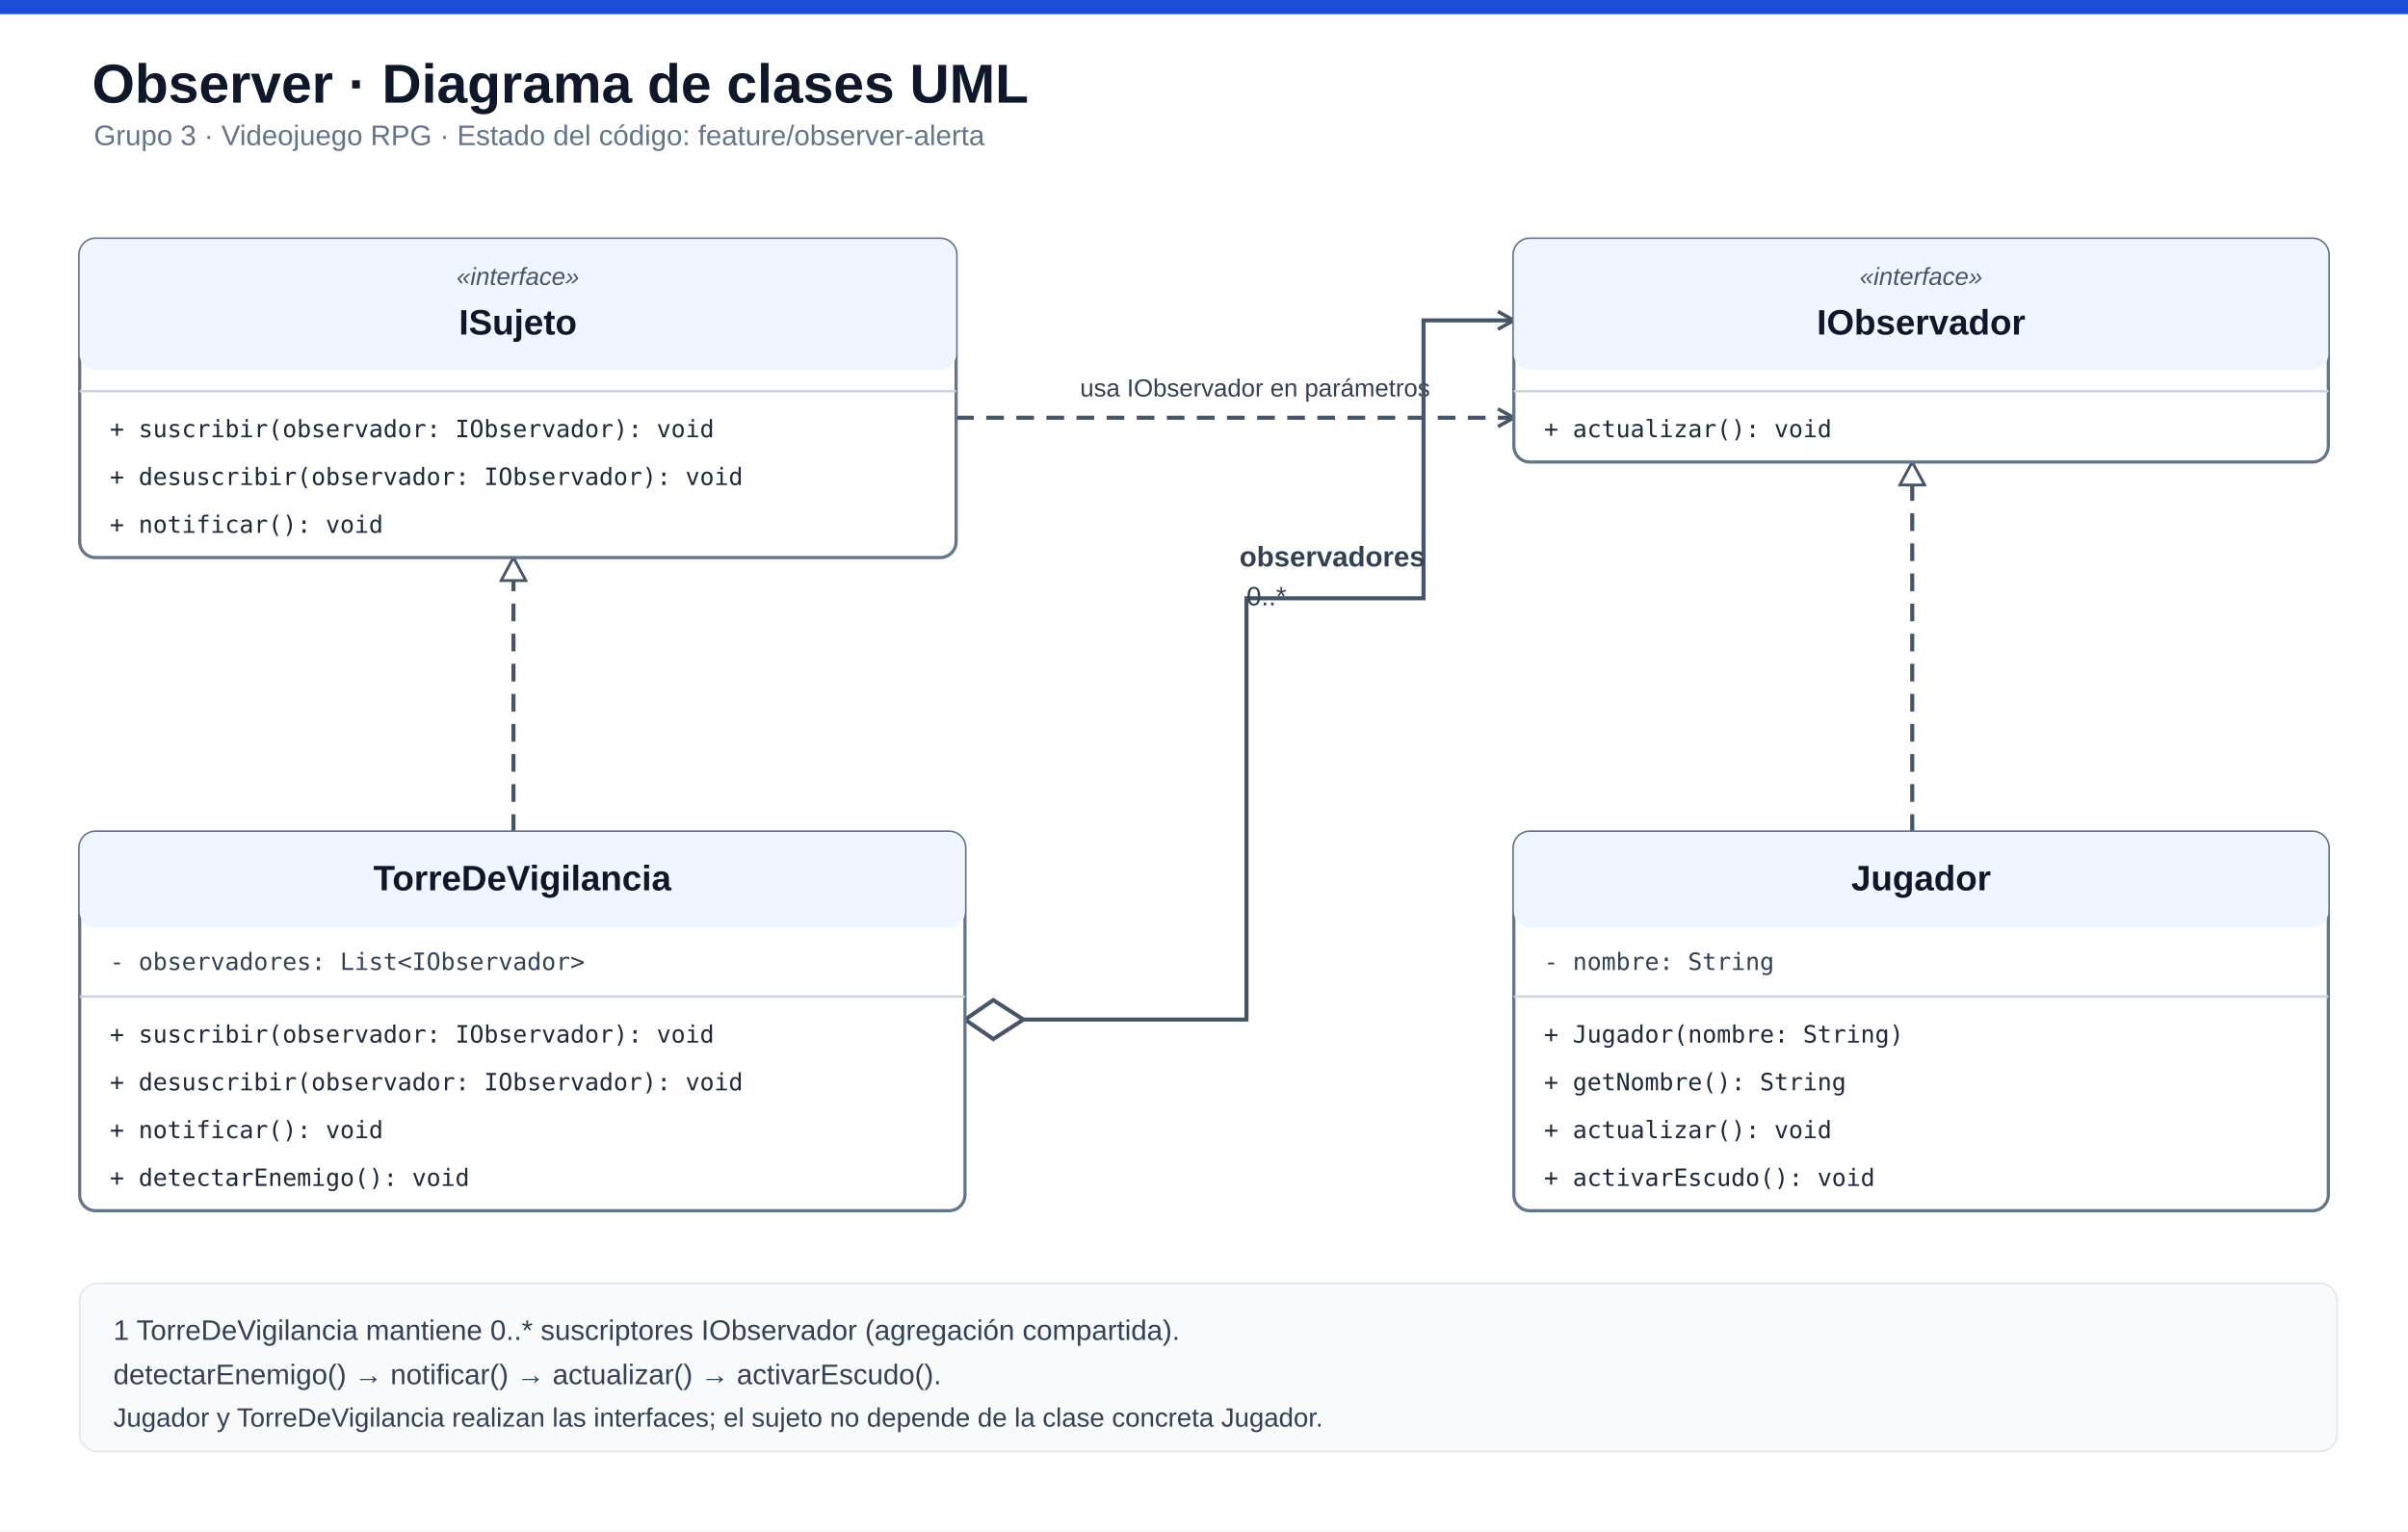
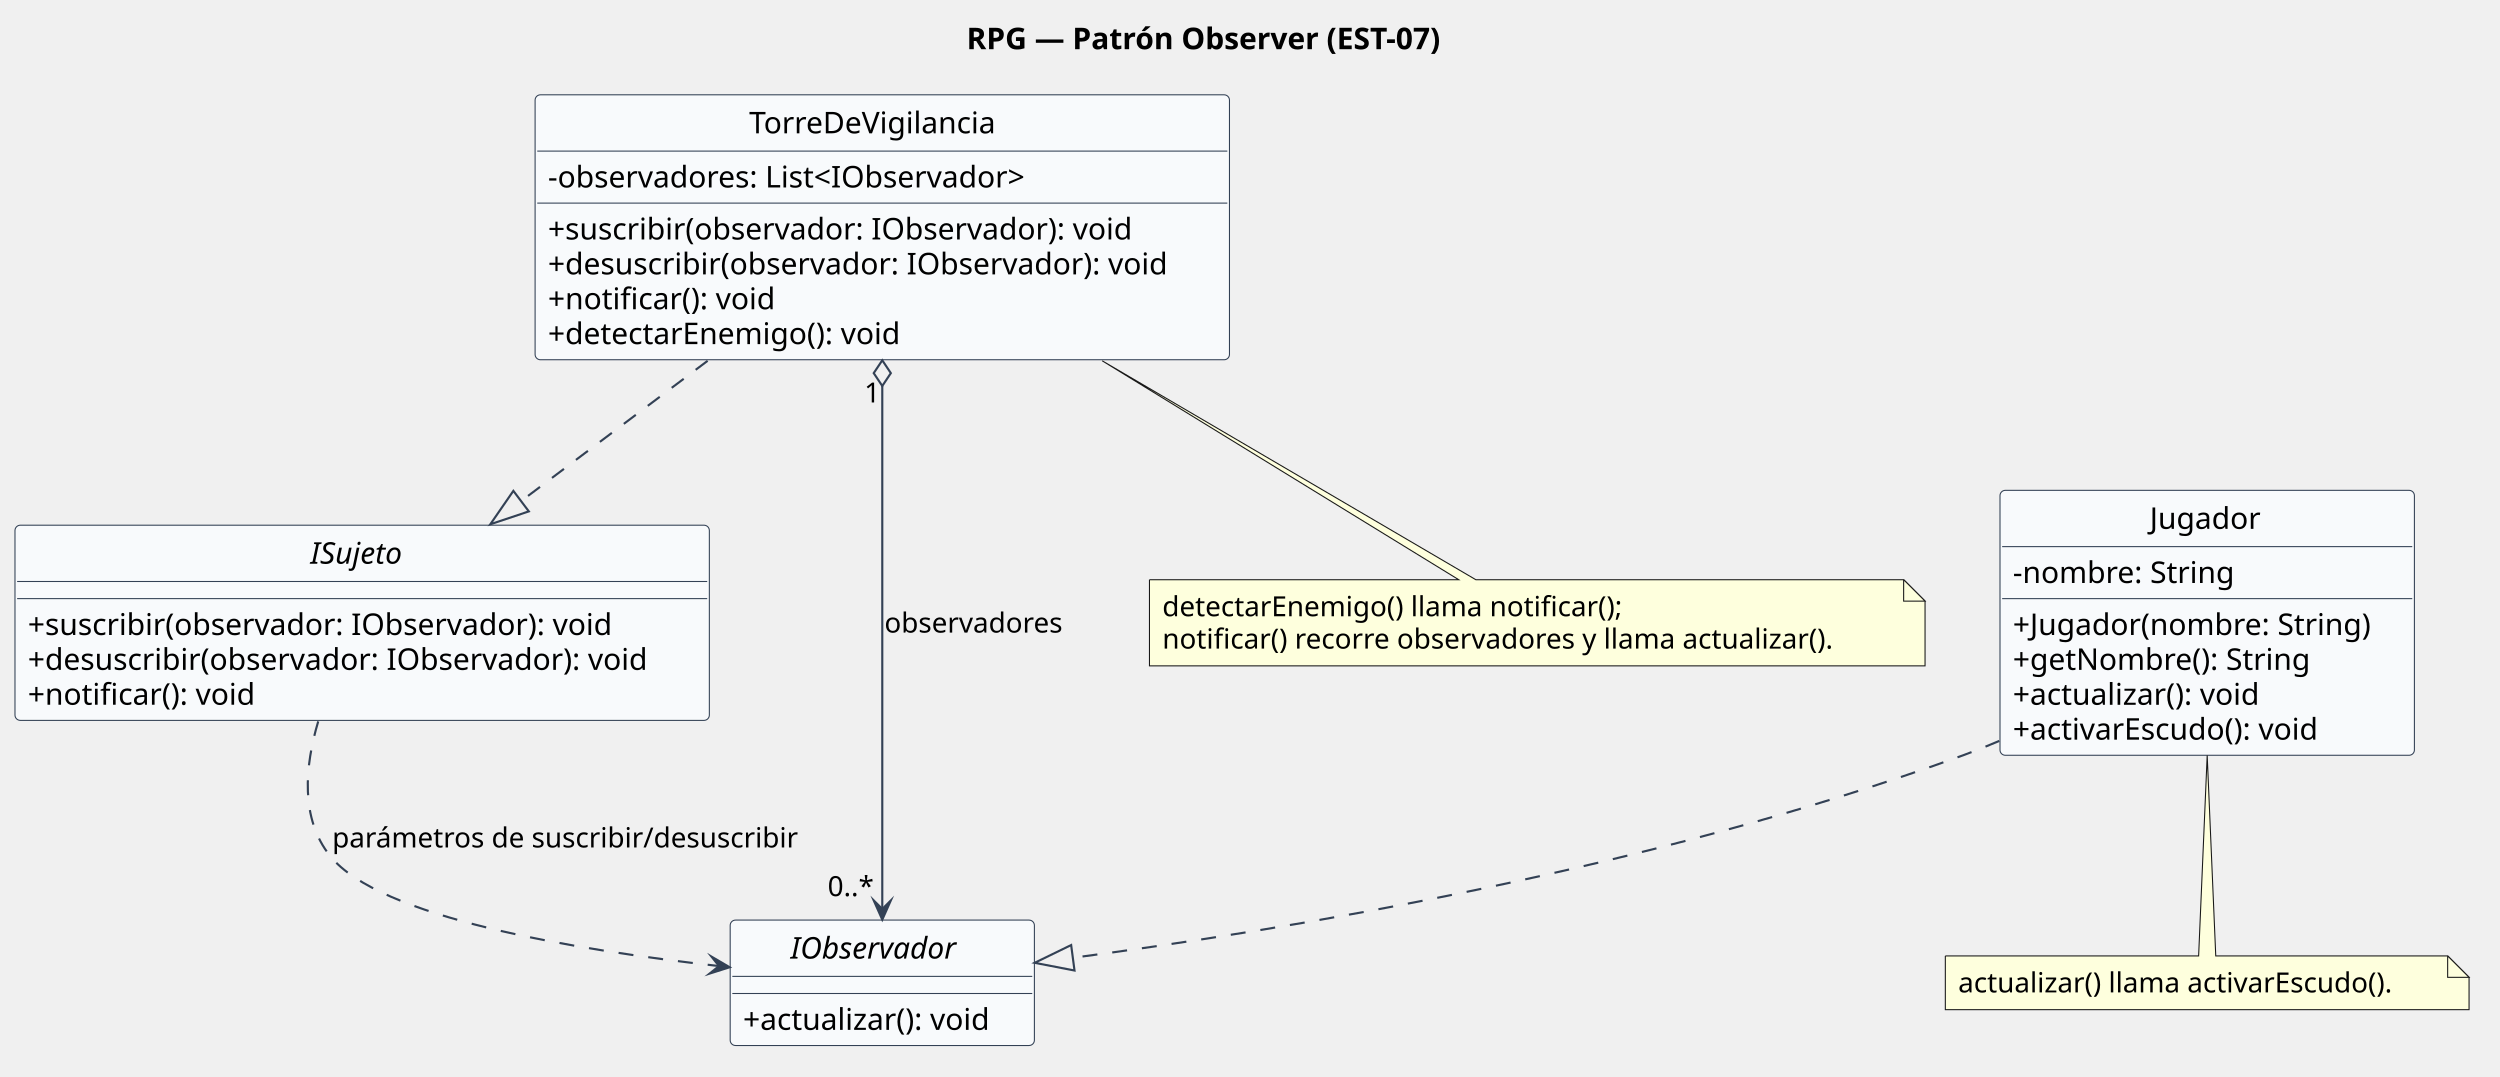
- <svg xmlns="http://www.w3.org/2000/svg" viewBox="0 0 1360 865" width="1360" height="865" role="img" aria-label="Observer · Diagrama de clases UML">
-   <defs>
-     <marker id="realization" viewBox="0 0 16 16" markerWidth="16" markerHeight="16" refX="14" refY="8" orient="auto" markerUnits="userSpaceOnUse">
-       <path d="M1 1 L14 8 L1 15 Z" fill="#ffffff" stroke="#475569" stroke-width="1.6" />
-     </marker>
-     <marker id="navigable" viewBox="0 0 13 12" markerWidth="13" markerHeight="12" refX="11" refY="6" orient="auto" markerUnits="userSpaceOnUse">
-       <path d="M2 1 L11 6 L2 11" fill="none" stroke="#475569" stroke-width="2" />
-     </marker>
-   </defs>
-   <rect width="1360" height="865" fill="#ffffff" />
-   <rect width="1360" height="8" fill="#1d4ed8" />
-   <text x="52" y="58" font-family="Arial,Helvetica,sans-serif" font-size="31" font-weight="700" fill="#0f172a">Observer · Diagrama de clases UML</text>
-   <text x="53" y="82" font-family="Arial,Helvetica,sans-serif" font-size="16" fill="#64748b">Grupo 3 · Videojuego RPG · Estado del código: feature/observer-alerta</text>
-   <path d="M 290 470 L 290 315" fill="none" stroke="#475569" stroke-width="2.3" stroke-dasharray="10 7" marker-end="url(#realization)" />
-   <path d="M 1080 470 L 1080 261" fill="none" stroke="#475569" stroke-width="2.3" stroke-dasharray="10 7" marker-end="url(#realization)" />
-   <path d="M 540 236 H 855" fill="none" stroke="#475569" stroke-width="2.3" stroke-dasharray="10 7" marker-end="url(#navigable)" />
-   <text x="610" y="224" font-family="Arial,Helvetica,sans-serif" font-size="14" font-weight="400" fill="#334155">usa IObservador en parámetros</text>
-   <path d="M 578 576 H 704 V 338 H 804 V 181 H 855" fill="none" stroke="#475569" stroke-width="2.3" marker-end="url(#navigable)" />
-   <polygon points="545,576 561,565 578,576 561,587" fill="#fff" stroke="#475569" stroke-width="2.3" />
-   <text x="700" y="320" font-family="Arial,Helvetica,sans-serif" font-size="16" font-weight="600" fill="#334155">observadores</text>
-   <text x="704" y="342" font-family="Arial,Helvetica,sans-serif" font-size="15" font-weight="400" fill="#334155">0..*</text>
-   <g>
-     <rect x="45" y="135" width="495" height="180" rx="9" fill="#ffffff" stroke="#64748b" stroke-width="1.8" />
-     <rect x="45" y="135" width="495" height="74" rx="9" fill="#eff6ff" />
-     <path d="M45 201 h495" stroke="#bfdbfe" stroke-width="0" />
-     <text x="292.5" y="161" text-anchor="middle" font-family="Arial,sans-serif" font-size="14" font-style="italic" fill="#475569">«interface»</text>
-     <text x="292.5" y="189" text-anchor="middle" font-family="Arial,sans-serif" font-size="20" font-weight="700" fill="#0f172a">ISujeto</text>
-     <line x1="45" y1="221" x2="540" y2="221" stroke="#cbd5e1" stroke-width="1.4" />
-     <text x="62" y="247" font-family="Consolas,DejaVu Sans Mono,monospace" font-size="13.5" fill="#1e293b">+ suscribir(observador: IObservador): void</text>
-     <text x="62" y="274" font-family="Consolas,DejaVu Sans Mono,monospace" font-size="13.5" fill="#1e293b">+ desuscribir(observador: IObservador): void</text>
-     <text x="62" y="301" font-family="Consolas,DejaVu Sans Mono,monospace" font-size="13.5" fill="#1e293b">+ notificar(): void</text>
+ <svg xmlns="http://www.w3.org/2000/svg" version="1.1" data-diagram-type="CLASS" style="width:1168px;height:503px;background:#FFFFFF;" width="1168px" height="503px" viewBox="0 0 1168 503" zoomAndPan="magnify" preserveAspectRatio="none" contentStyleType="text/css">
+   <defs />
+   <g font-family="sans-serif" lengthAdjust="spacing">
+     <g class="title" data-source-line="1">
+       <text x="451.58" y="22.995" fill="#000" font-size="14" textLength="258.385" font-weight="700">RPG — Patrón Observer (EST-07)</text>
+     </g>
+     <g class="entity" data-qualified-name="ISujeto" id="ent0001" data-source-line="10">
+       <rect x="7" y="245.377" width="324.409" height="91.188" fill="#F8FAFC" style="stroke:#334155;stroke-width:0.5;" rx="2.5" ry="2.5" />
+       <text x="144.981" y="263.372" fill="#000" font-size="14" textLength="48.446" font-style="italic">ISujeto</text>
+       <line x1="8" y1="271.674" x2="330.409" y2="271.674" style="stroke:#334155;stroke-width:0.5;" />
+       <line x1="8" y1="279.674" x2="330.409" y2="279.674" style="stroke:#334155;stroke-width:0.5;" />
+       <text x="13" y="296.669" fill="#000" font-size="14" textLength="294.909">+suscribir(observador: IObservador): void</text>
+       <text x="13" y="312.966" fill="#000" font-size="14" textLength="312.409">+desuscribir(observador: IObservador): void</text>
+       <text x="13" y="329.263" fill="#000" font-size="14" textLength="119.116">+notificar(): void</text>
+     </g>
+     <g class="entity" data-qualified-name="IObservador" id="ent0002" data-source-line="15">
+       <rect x="341.14" y="429.867" width="142.129" height="58.594" fill="#F8FAFC" style="stroke:#334155;stroke-width:0.5;" rx="2.5" ry="2.5" />
+       <text x="369.319" y="447.862" fill="#000" font-size="14" textLength="85.771" font-style="italic">IObservador</text>
+       <line x1="342.14" y1="456.164" x2="482.269" y2="456.164" style="stroke:#334155;stroke-width:0.5;" />
+       <line x1="342.14" y1="464.164" x2="482.269" y2="464.164" style="stroke:#334155;stroke-width:0.5;" />
+       <text x="347.14" y="481.159" fill="#000" font-size="14" textLength="130.129">+actualizar(): void</text>
+     </g>
+     <g class="entity" data-qualified-name="TorreDeVigilancia" id="ent0003" data-source-line="18">
+       <rect x="250" y="44.297" width="324.409" height="123.781" fill="#F8FAFC" style="stroke:#334155;stroke-width:0.5;" rx="2.5" ry="2.5" />
+       <text x="350.011" y="62.292" fill="#000" font-size="14" textLength="124.387">TorreDeVigilancia</text>
+       <line x1="251" y1="70.594" x2="573.409" y2="70.594" style="stroke:#334155;stroke-width:0.5;" />
+       <text x="256" y="87.589" fill="#000" font-size="14" textLength="243.018">-observadores: List&lt;IObservador&gt;</text>
+       <line x1="251" y1="94.891" x2="573.409" y2="94.891" style="stroke:#334155;stroke-width:0.5;" />
+       <text x="256" y="111.886" fill="#000" font-size="14" textLength="294.909">+suscribir(observador: IObservador): void</text>
+       <text x="256" y="128.183" fill="#000" font-size="14" textLength="312.409">+desuscribir(observador: IObservador): void</text>
+       <text x="256" y="144.479" fill="#000" font-size="14" textLength="119.116">+notificar(): void</text>
+       <text x="256" y="160.776" fill="#000" font-size="14" textLength="181.884">+detectarEnemigo(): void</text>
+     </g>
+     <g class="entity" data-qualified-name="Jugador" id="ent0004" data-source-line="25">
+       <rect x="934.4" y="229.087" width="193.61" height="123.781" fill="#F8FAFC" style="stroke:#334155;stroke-width:0.5;" rx="2.5" ry="2.5" />
+       <text x="1004.367" y="247.082" fill="#000" font-size="14" textLength="53.676">Jugador</text>
+       <line x1="935.4" y1="255.384" x2="1127.01" y2="255.384" style="stroke:#334155;stroke-width:0.5;" />
+       <text x="940.4" y="272.379" fill="#000" font-size="14" textLength="110.332">-nombre: String</text>
+       <line x1="935.4" y1="279.681" x2="1127.01" y2="279.681" style="stroke:#334155;stroke-width:0.5;" />
+       <text x="940.4" y="296.676" fill="#000" font-size="14" textLength="181.61">+Jugador(nombre: String)</text>
+       <text x="940.4" y="312.973" fill="#000" font-size="14" textLength="152.523">+getNombre(): String</text>
+       <text x="940.4" y="329.269" fill="#000" font-size="14" textLength="130.129">+actualizar(): void</text>
+       <text x="940.4" y="345.566" fill="#000" font-size="14" textLength="159.886">+activarEscudo(): void</text>
+     </g>
+     <g class="entity" data-qualified-name="GMN9" id="ent0010" data-source-line="38">
+       <path d="M537.03,270.837 L537.03,311.103 A0,0 0 0 0 537.03,311.103 L899.382,311.103 A0,0 0 0 0 899.382,311.103 L899.382,280.837 L889.382,270.837 L689.5,270.837 L514.95,168.567 L681.5,270.837 L537.03,270.837 A0,0 0 0 0 537.03,270.837" style="stroke:#181818;stroke-width:0.5;" fill="#FEFFDD" />
+       <path d="M889.382,270.837 L889.382,280.837 L899.382,280.837 L889.382,270.837" style="stroke:#181818;stroke-width:0.5;" fill="#FEFFDD" />
+       <text x="543.03" y="287.904" fill="#000" font-size="13" textLength="234.133">detectarEnemigo() llama notificar();</text>
+       <text x="543.03" y="303.037" fill="#000" font-size="13" textLength="341.352">notificar() recorre observadores y llama actualizar().</text>
+     </g>
+     <g class="entity" data-qualified-name="GMN12" id="ent0013" data-source-line="42">
+       <path d="M908.86,446.597 L908.86,471.73 A0,0 0 0 0 908.86,471.73 L1153.545,471.73 A0,0 0 0 0 1153.545,471.73 L1153.545,456.597 L1143.545,446.597 L1035.2,446.597 L1031.2,352.907 L1027.2,446.597 L908.86,446.597 A0,0 0 0 0 908.86,446.597" style="stroke:#181818;stroke-width:0.5;" fill="#FEFFDD" />
+       <path d="M1143.545,446.597 L1143.545,456.597 L1153.545,456.597 L1143.545,446.597" style="stroke:#181818;stroke-width:0.5;" fill="#FEFFDD" />
+       <text x="914.86" y="463.664" fill="#000" font-size="13" textLength="223.685">actualizar() llama activarEscudo().</text>
+     </g>
+     <g class="link" data-entity-1="ent0003" data-entity-2="ent0001" id="lnk5" data-source-line="32" data-link-type="extension">
+       <path d="M330.61,168.567 C297.38,193.557 274.064,211.095 243.454,234.125" style="stroke:#334155;stroke-width:1;stroke-dasharray:7,7;" fill="none" id="TorreDeVigilancia-to-ISujeto" codeLine="32" />
+       <polygon points="229.07,244.947,247.061,238.92,239.846,229.331,229.07,244.947" fill="none" style="stroke:#334155;stroke-width:1;stroke-linejoin:miter;stroke-miterlimit:10;" />
+     </g>
+     <g class="link" data-entity-1="ent0004" data-entity-2="ent0002" id="lnk6" data-source-line="33" data-link-type="extension">
+       <path d="M934.09,346.147 C928.45,348.577 922.79,350.837 917.2,352.867 C767.77,407.087 600.626,434.387 501.226,447.477" style="stroke:#334155;stroke-width:1;stroke-dasharray:7,7;" fill="none" id="Jugador-to-IObservador" codeLine="33" />
+       <polygon points="483.38,449.827,502.009,453.425,500.443,441.528,483.38,449.827" fill="none" style="stroke:#334155;stroke-width:1;stroke-linejoin:miter;stroke-miterlimit:10;" />
+     </g>
+     <g class="link" data-entity-1="ent0001" data-entity-2="ent0002" id="lnk7" data-source-line="34" data-link-type="dependency">
+       <path d="M148.68,337.027 C142.37,358.147 140.27,382.427 154.2,399.867 C177.21,428.647 267.811,443.7 335.921,451.34" style="stroke:#334155;stroke-width:1;stroke-dasharray:7,7;" fill="none" id="ISujeto-to-IObservador" codeLine="34" />
+       <polygon points="340.89,451.897,332.392,446.919,335.921,451.34,331.5,454.869,340.89,451.897" fill="#334155" style="stroke:#334155;stroke-width:1;stroke-linejoin:miter;stroke-miterlimit:10;" />
+       <text x="155.2" y="395.934" fill="#000" font-size="13" textLength="230.699">parámetros de suscribir/desuscribir</text>
+     </g>
+     <g class="link" data-entity-1="ent0003" data-entity-2="ent0002" id="lnk8" data-source-line="35" data-link-type="aggregation">
+       <path d="M412.2,180.327 C412.2,256.917 412.2,367.997 412.2,424.677" style="stroke:#334155;stroke-width:1;" fill="none" id="TorreDeVigilancia-IObservador" codeLine="35" />
+       <polygon points="412.2,168.327,408.2,174.327,412.2,180.327,416.2,174.327,412.2,168.327" fill="none" style="stroke:#334155;stroke-width:1;stroke-linejoin:miter;stroke-miterlimit:10;" />
+       <polygon points="412.2,429.677,416.2,420.677,412.2,424.677,408.2,420.677,412.2,429.677" fill="#334155" style="stroke:#334155;stroke-width:1;stroke-linejoin:miter;stroke-miterlimit:10;" />
+       <text x="413.2" y="295.544" fill="#000" font-size="13" textLength="88.302">observadores</text>
+       <text x="403.777" y="188.018" fill="#000" font-size="13">1</text>
+       <text x="386.687" y="418.667" fill="#000" font-size="13" textLength="23.036">0..*</text>
+     </g>
  </g>
-   <g>
-     <rect x="855" y="135" width="460" height="126" rx="9" fill="#ffffff" stroke="#64748b" stroke-width="1.8" />
-     <rect x="855" y="135" width="460" height="74" rx="9" fill="#eff6ff" />
-     <path d="M855 201 h460" stroke="#bfdbfe" stroke-width="0" />
-     <text x="1085" y="161" text-anchor="middle" font-family="Arial,sans-serif" font-size="14" font-style="italic" fill="#475569">«interface»</text>
-     <text x="1085" y="189" text-anchor="middle" font-family="Arial,sans-serif" font-size="20" font-weight="700" fill="#0f172a">IObservador</text>
-     <line x1="855" y1="221" x2="1315" y2="221" stroke="#cbd5e1" stroke-width="1.4" />
-     <text x="872" y="247" font-family="Consolas,DejaVu Sans Mono,monospace" font-size="13.5" fill="#1e293b">+ actualizar(): void</text>
-   </g>
-   <g>
-     <rect x="45" y="470" width="500" height="214" rx="9" fill="#ffffff" stroke="#64748b" stroke-width="1.8" />
-     <rect x="45" y="470" width="500" height="54" rx="9" fill="#eff6ff" />
-     <path d="M45 516 h500" stroke="#bfdbfe" stroke-width="0" />
-     <text x="295" y="503" text-anchor="middle" font-family="Arial,sans-serif" font-size="20" font-weight="700" fill="#0f172a">TorreDeVigilancia</text>
-     <text x="62" y="548" font-family="Consolas,DejaVu Sans Mono,monospace" font-size="13.5" fill="#334155">- observadores: List&lt;IObservador&gt;</text>
-     <line x1="45" y1="563" x2="545" y2="563" stroke="#cbd5e1" stroke-width="1.4" />
-     <text x="62" y="589" font-family="Consolas,DejaVu Sans Mono,monospace" font-size="13.5" fill="#1e293b">+ suscribir(observador: IObservador): void</text>
-     <text x="62" y="616" font-family="Consolas,DejaVu Sans Mono,monospace" font-size="13.5" fill="#1e293b">+ desuscribir(observador: IObservador): void</text>
-     <text x="62" y="643" font-family="Consolas,DejaVu Sans Mono,monospace" font-size="13.5" fill="#1e293b">+ notificar(): void</text>
-     <text x="62" y="670" font-family="Consolas,DejaVu Sans Mono,monospace" font-size="13.5" fill="#1e293b">+ detectarEnemigo(): void</text>
-   </g>
-   <g>
-     <rect x="855" y="470" width="460" height="214" rx="9" fill="#ffffff" stroke="#64748b" stroke-width="1.8" />
-     <rect x="855" y="470" width="460" height="54" rx="9" fill="#eff6ff" />
-     <path d="M855 516 h460" stroke="#bfdbfe" stroke-width="0" />
-     <text x="1085" y="503" text-anchor="middle" font-family="Arial,sans-serif" font-size="20" font-weight="700" fill="#0f172a">Jugador</text>
-     <text x="872" y="548" font-family="Consolas,DejaVu Sans Mono,monospace" font-size="13.5" fill="#334155">- nombre: String</text>
-     <line x1="855" y1="563" x2="1315" y2="563" stroke="#cbd5e1" stroke-width="1.4" />
-     <text x="872" y="589" font-family="Consolas,DejaVu Sans Mono,monospace" font-size="13.5" fill="#1e293b">+ Jugador(nombre: String)</text>
-     <text x="872" y="616" font-family="Consolas,DejaVu Sans Mono,monospace" font-size="13.5" fill="#1e293b">+ getNombre(): String</text>
-     <text x="872" y="643" font-family="Consolas,DejaVu Sans Mono,monospace" font-size="13.5" fill="#1e293b">+ actualizar(): void</text>
-     <text x="872" y="670" font-family="Consolas,DejaVu Sans Mono,monospace" font-size="13.5" fill="#1e293b">+ activarEscudo(): void</text>
-   </g>
-   <rect x="45" y="725" width="1275" height="95" rx="10" fill="#f8fafc" stroke="#e2e8f0" />
-   <text x="64" y="757" font-family="Arial,Helvetica,sans-serif" font-size="16" font-weight="400" fill="#334155">1 TorreDeVigilancia mantiene 0..* suscriptores IObservador (agregación compartida).</text>
-   <text x="64" y="782" font-family="Arial,Helvetica,sans-serif" font-size="16" font-weight="400" fill="#334155">detectarEnemigo() → notificar() → actualizar() → activarEscudo().</text>
-   <text x="64" y="806" font-family="Arial,Helvetica,sans-serif" font-size="15" font-weight="400" fill="#334155">Jugador y TorreDeVigilancia realizan las interfaces; el sujeto no depende de la clase concreta Jugador.</text>
</svg>
